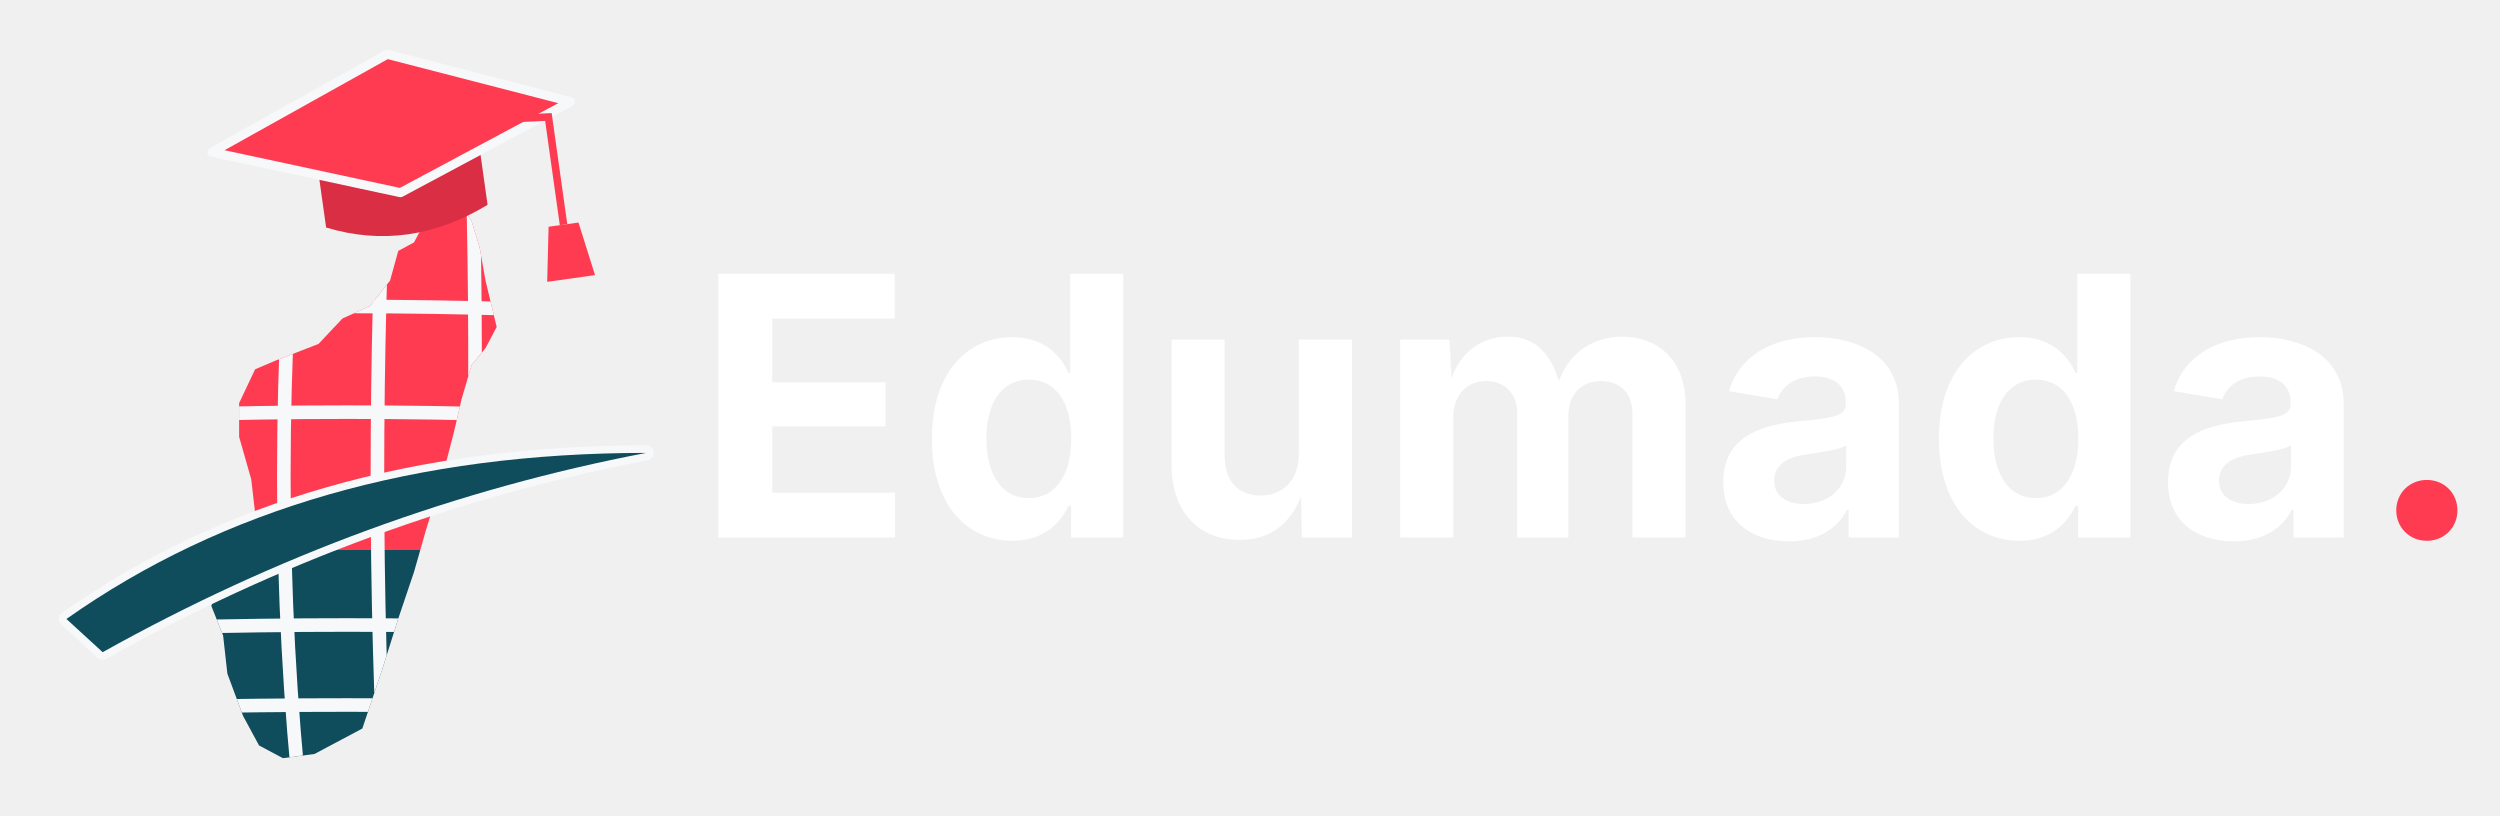
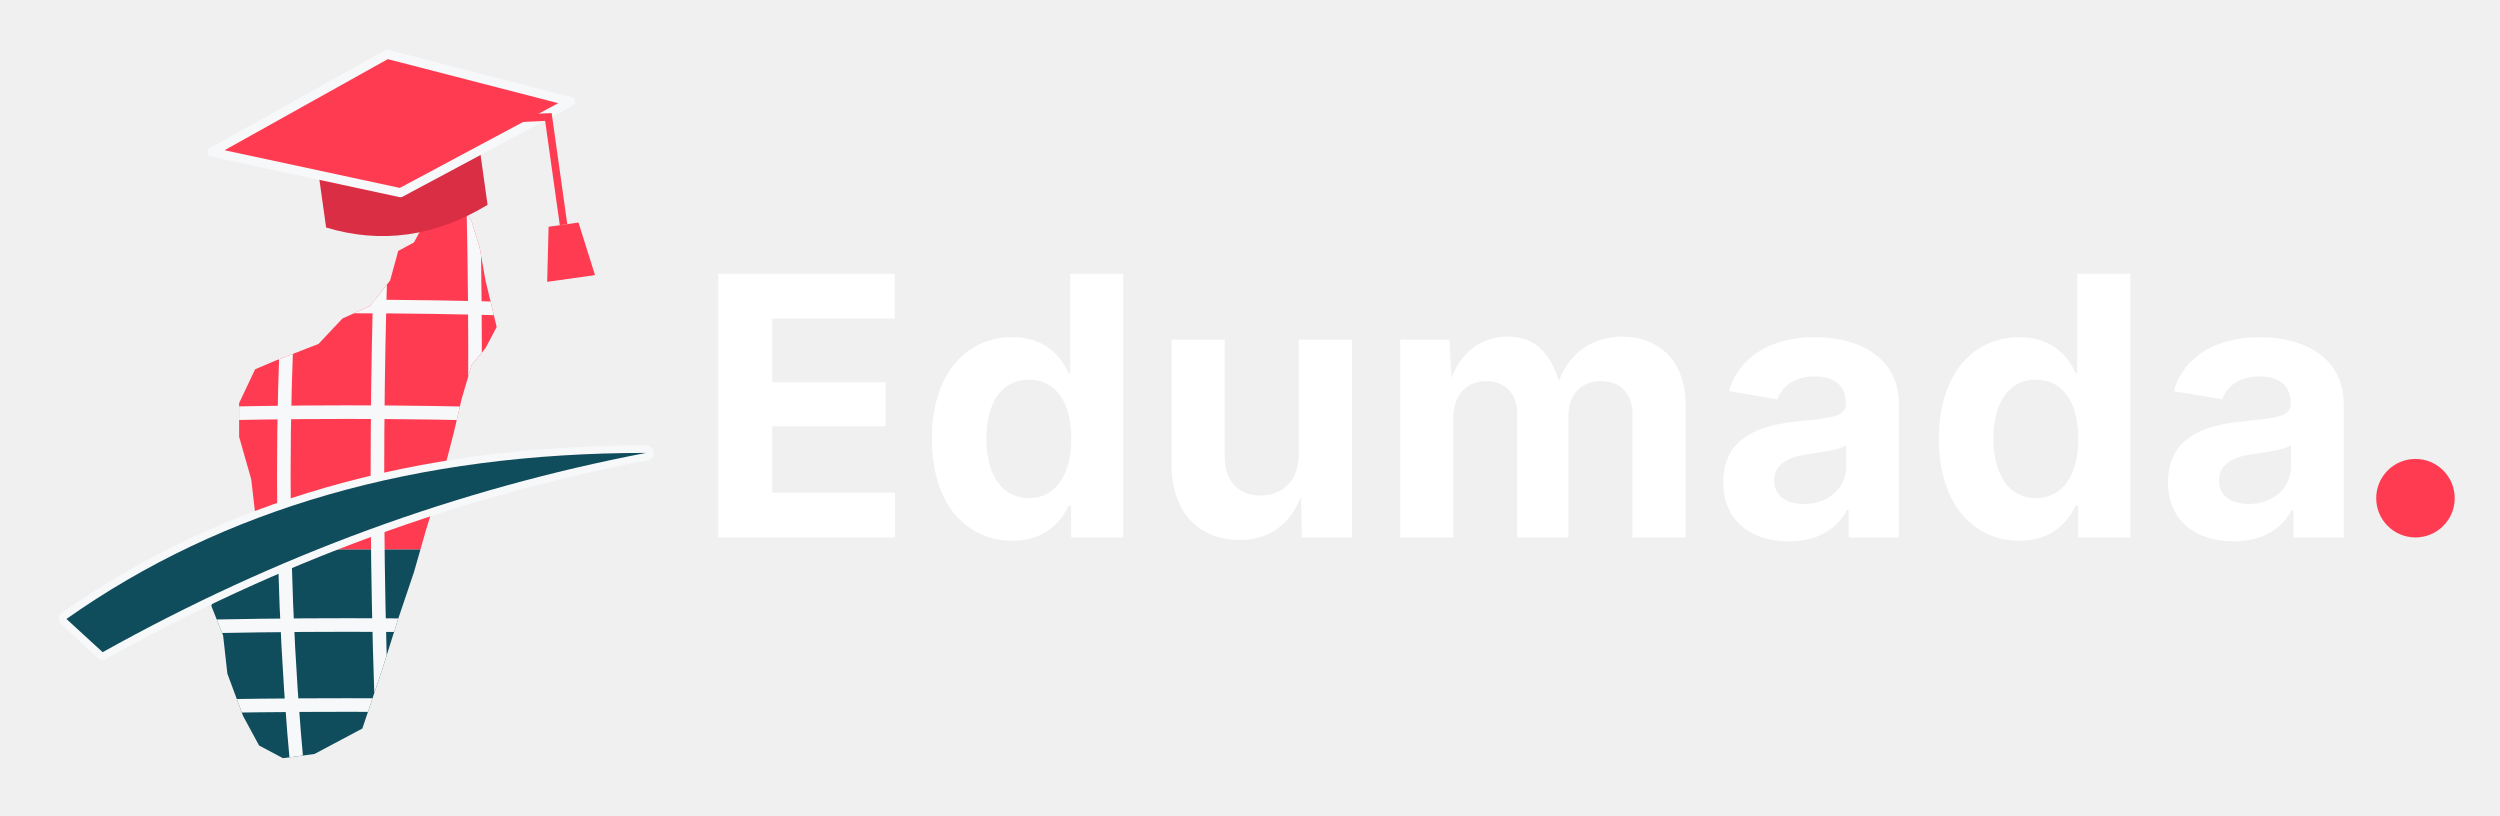
<svg xmlns="http://www.w3.org/2000/svg" viewBox="0 0 828 270" width="828" height="270">
  <defs>
    <clipPath id="mg">
      <path transform="translate(50 30)" d="M98.6 30.0 L100.9 34.9 L106.2 43.3 L108.8 51.7 L110.8 62.9 L114.5 78.3 L110.8 85.3 L106.2 90.9 L102.9 102.1 L100.3 113.3 L96.3 128.7 L91.1 145.5 L87.1 159.5 L81.9 174.9 L76.6 191.7 L70.0 211.3 L63.4 214.8 L54.2 219.7 L43.7 221.1 L35.8 216.9 L30.5 207.1 L25.3 193.1 L23.9 180.5 L20.0 170.7 L22.6 160.9 L29.2 149.7 L34.5 139.9 L33.2 128.7 L29.2 114.7 L29.2 103.5 L34.5 92.3 L41.1 89.5 L55.5 83.9 L63.4 75.5 L72.6 71.3 L79.2 62.9 L81.9 53.1 L87.1 50.3 L92.4 40.5 Z" />
    </clipPath>
  </defs>
  <g clip-path="url(#mg)">
    <rect x="0" y="0" width="230" height="182" fill="#FF3B52" />
    <rect x="0" y="182" width="230" height="100" fill="#0F4C5C" />
    <g stroke="#f7f8f9" stroke-width="4.5" fill="none">
      <path d="M0 105 Q115 98 230 105" />
      <path d="M0 140 Q115 133 230 140" />
      <path d="M0 210 Q115 204 230 210" />
      <path d="M0 236 Q115 231 230 236" />
      <path d="M100 40 Q88 160 100 270" />
      <path d="M128 40 Q122 160 128 270" />
      <path d="M156 40 Q160 160 152 270" />
    </g>
  </g>
  <path d="M22 205 Q100 150 214 150 Q120 168 34 216 Z" fill="#0F4C5C" stroke="#f7f8f9" stroke-width="5" stroke-linejoin="round" paint-order="stroke" />
  <g transform="rotate(-8 130 45)">
    <path d="M104 52 L104 72 Q130 84 158 72 L158 52 Z" fill="#D92E44" />
    <polygon points="70,42 132,18 190,42 130,64" fill="#FF3B52" stroke="#f7f8f9" stroke-width="3" stroke-linejoin="round" />
    <polyline points="130,41 182,46 182,82" fill="none" stroke="#FF3B52" stroke-width="2.5" />
    <path d="M177 82 L187 82 L190 100 L174 100 Z" fill="#FF3B52" />
  </g>
-   <text x="230" y="178" font-family="Inter, sans-serif" font-weight="700" font-size="120" letter-spacing="1" fill="#FFFFFF">Edumada<tspan fill="#FF3B52">.</tspan>
-   </text>
+   <text x="230" y="178" font-family="Inter, sans-serif" font-weight="700" font-size="120" letter-spacing="1" textLength="547" lengthAdjust="spacingAndGlyphs" fill="#FFFFFF">Edumada</text>
+   <circle cx="800" cy="165" r="13" fill="#FF3B52" />
</svg>
